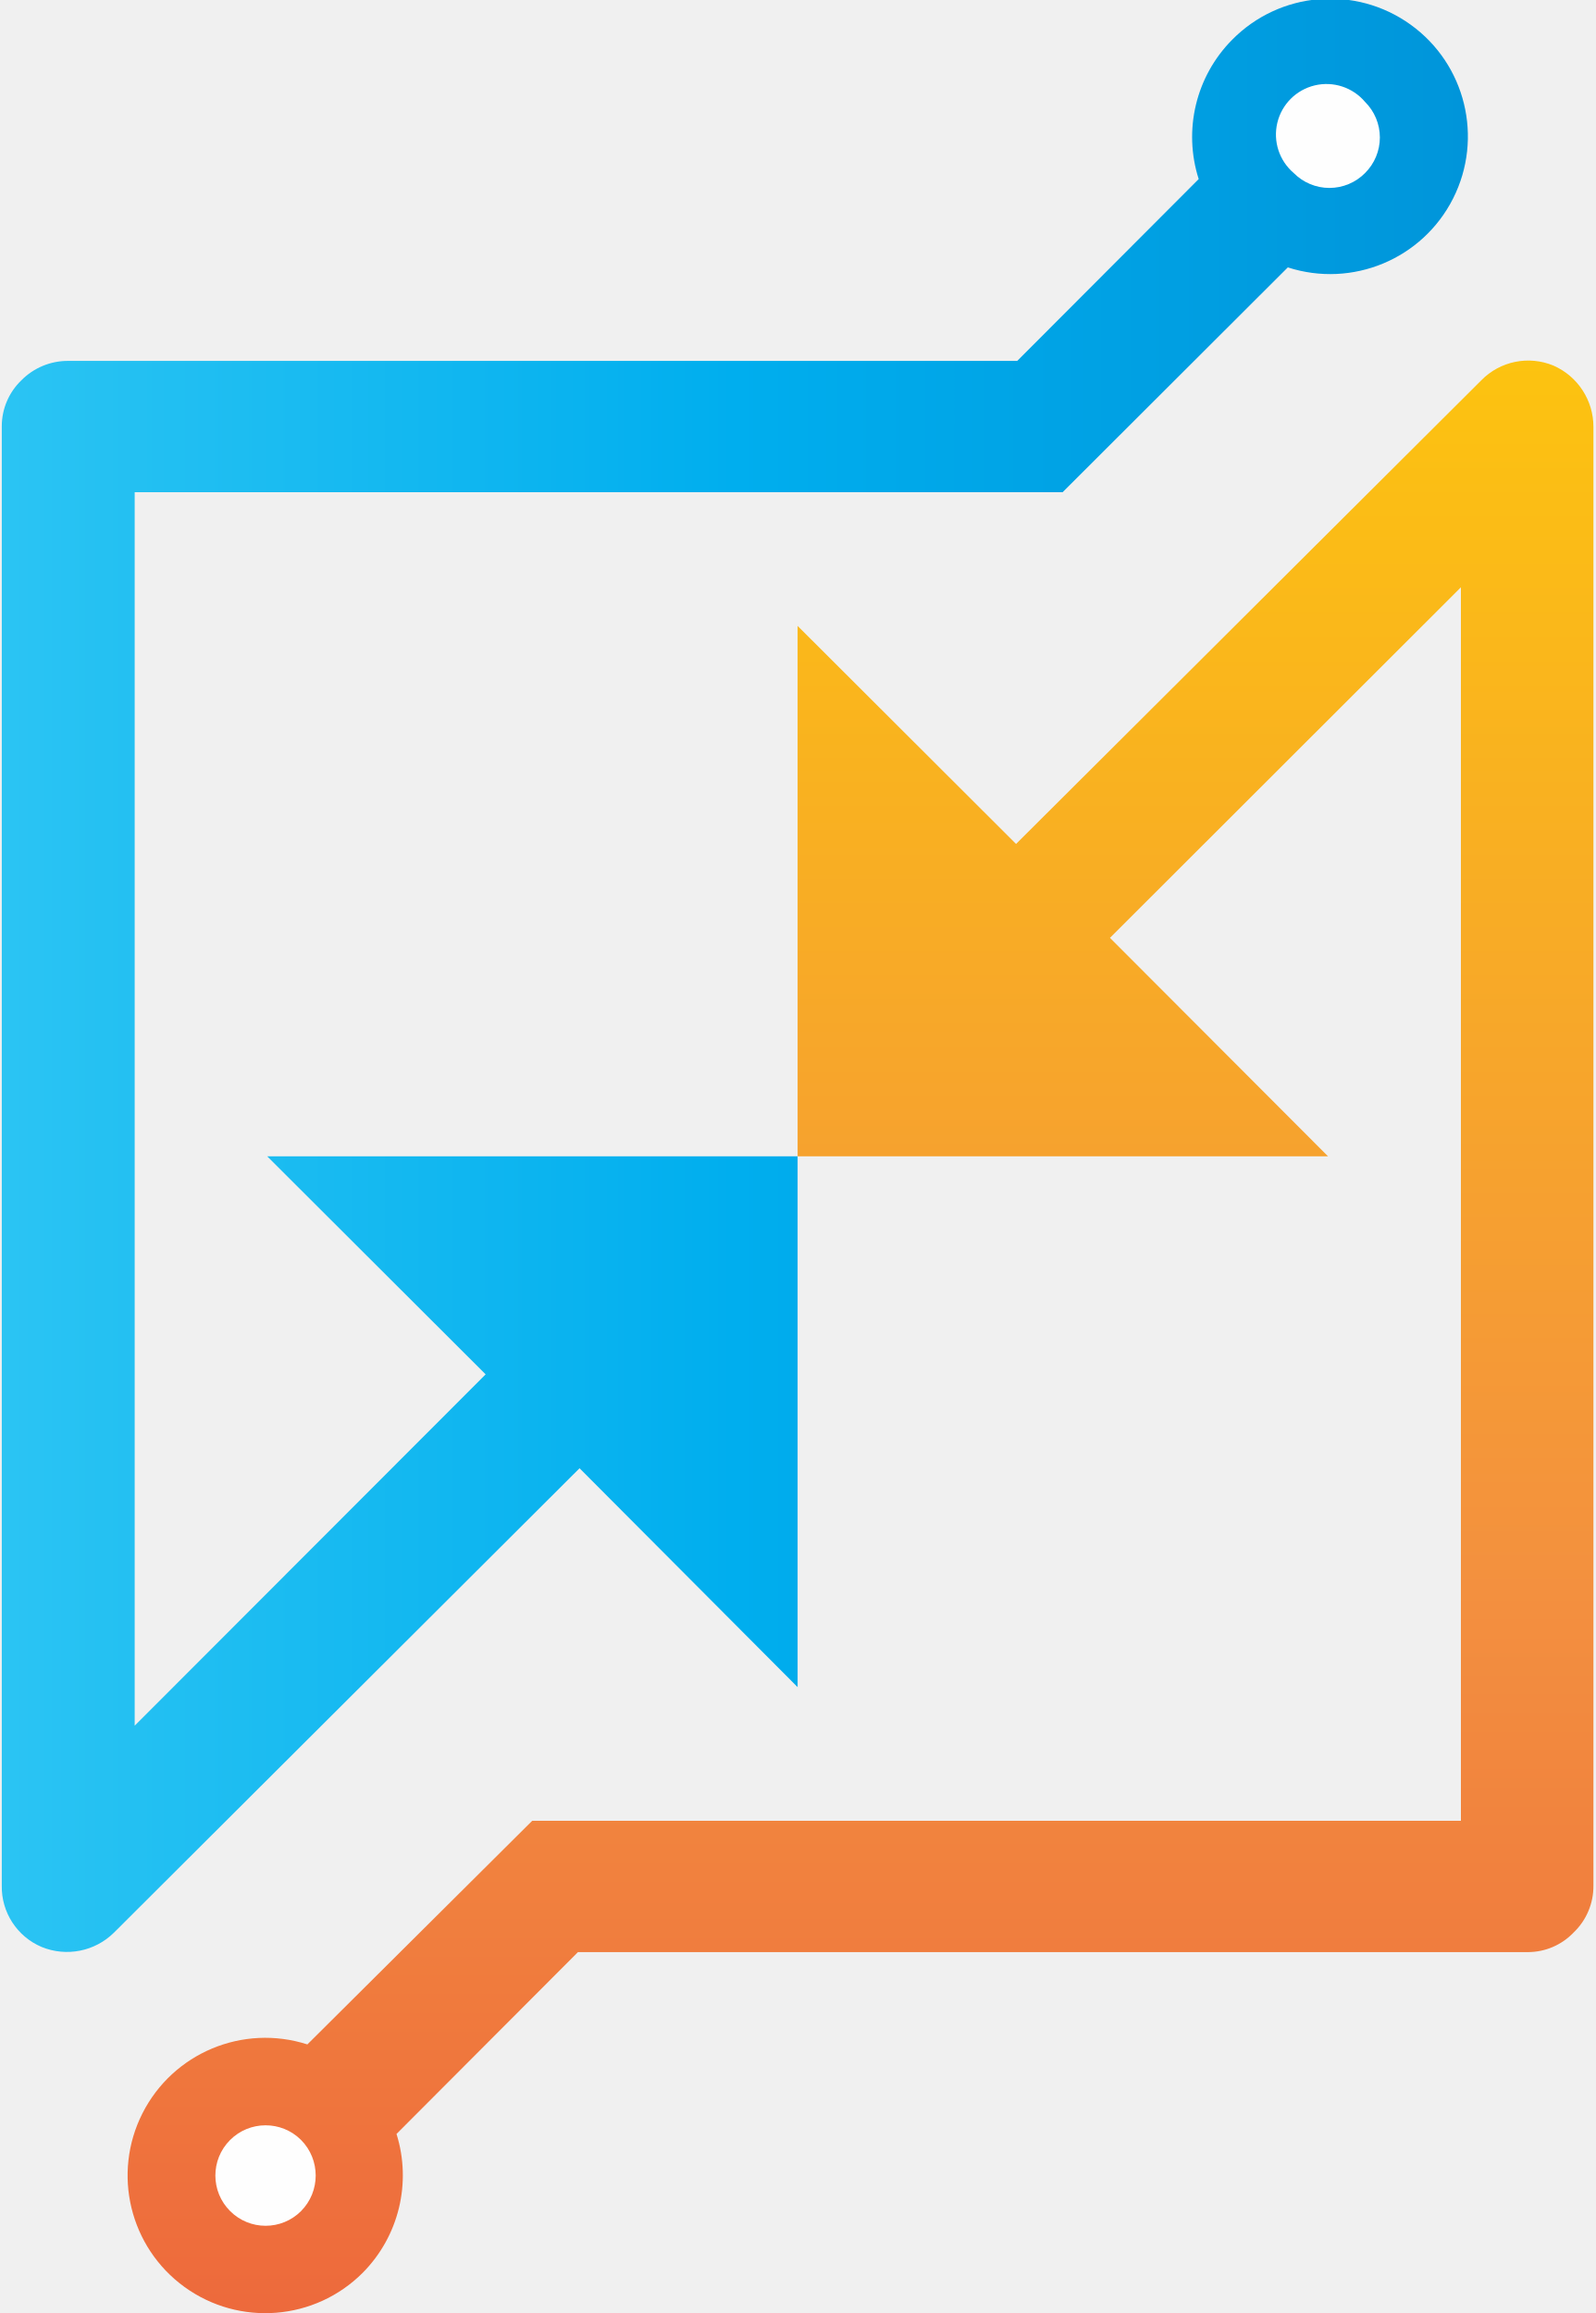
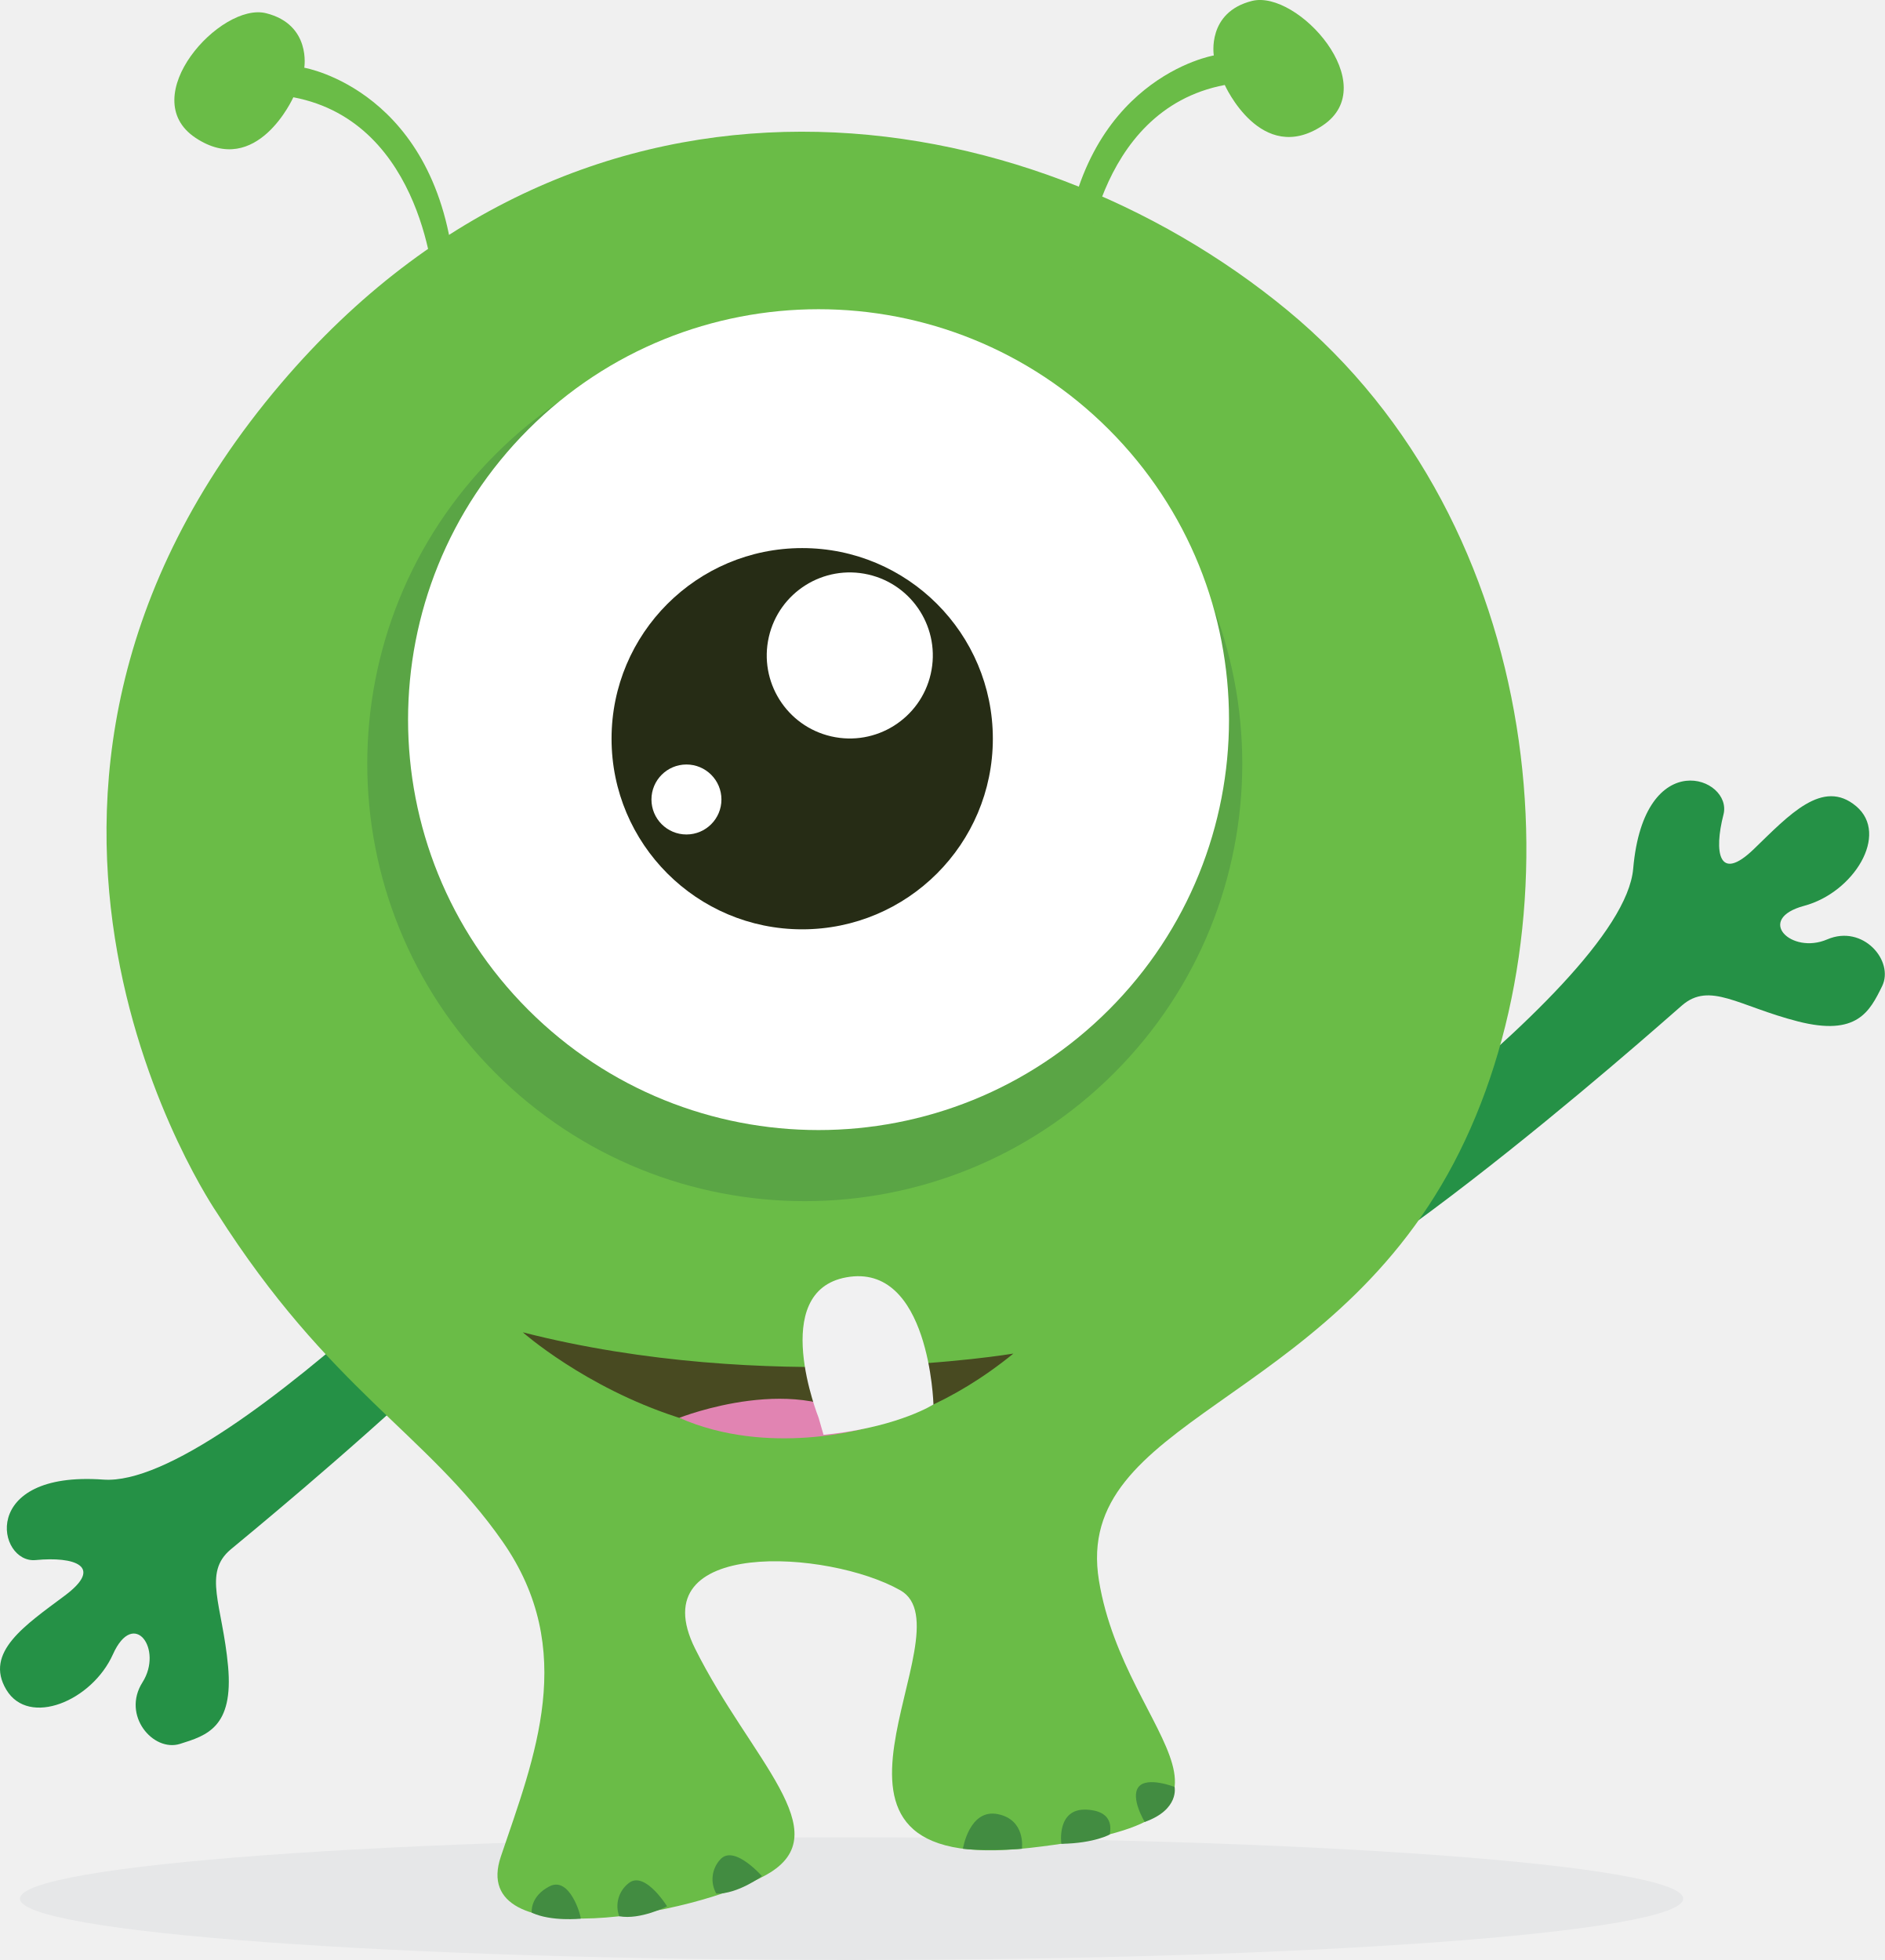
- <svg xmlns="http://www.w3.org/2000/svg" id="_11" data-name="11" width="40" height="58" viewBox="0 0 40 58.13">
+ <svg xmlns="http://www.w3.org/2000/svg" id="Layer_1" data-name="Layer 1" viewBox="0 0 979.76 1018.97">
  <defs>
    <style>
-             .cls-1,
-             .cls-2,
-             .cls-3 {
-                 fill-rule: evenodd;
-             }
- 
            .cls-1 {
-                 fill: url(#Blue);
+                 fill: #e6e7e8;
            }

            .cls-2 {
-                 fill: url(#Orange_Yellow);
+                 fill: #259146;
            }

            .cls-3 {
-                 fill: #fefefe;
+                 fill: #6abc47;
+             }
+ 
+             .cls-4 {
+                 fill: #5aa545;
+             }
+ 
+             .cls-5 {
+                 fill: #fff;
+             }
+ 
+             .cls-6 {
+                 fill: #262c15;
+             }
+ 
+             .cls-7 {
+                 fill: #484a21;
+             }
+ 
+             .cls-8 {
+                 fill: #428c41;
+             }
+ 
+             .cls-9 {
+                 fill: #e184b2;
+             }
+ 
+             .cls-10 {
+                 fill: #f1f1f2;
            }
        </style>
-     <linearGradient id="Blue" y1="24.53" x2="36.83" y2="24.53" gradientUnits="userSpaceOnUse">
-       <stop offset="0" stop-color="#2bc4f3" />
-       <stop offset="0.5" stop-color="#00aeee" />
-       <stop offset="1" stop-color="#0095da" />
-     </linearGradient>
-     <linearGradient id="Orange_Yellow" x1="21.59" y1="-17.38" x2="21.59" y2="68.25" gradientUnits="userSpaceOnUse">
-       <stop offset="0" stop-color="#fff33b" />
-       <stop offset="0.04" stop-color="#fee72e" />
-       <stop offset="0.12" stop-color="#fed51b" />
-       <stop offset="0.2" stop-color="#fdca10" />
-       <stop offset="0.28" stop-color="#fdc70c" />
-       <stop offset="0.67" stop-color="#f3903f" />
-       <stop offset="0.89" stop-color="#ed683c" />
-       <stop offset="1" stop-color="#e93e3a" />
-     </linearGradient>
  </defs>
-   <path class="cls-1" d="M12.16,34.54,3.34,43.37v-31H26.66l5.66-5.65A3.46,3.46,0,1,0,30.92,1a3.47,3.47,0,0,0-.84,3.5L25.52,9.07H1.67a1.64,1.64,0,0,0-1.18.49A1.6,1.6,0,0,0,0,10.71V47.39a1.64,1.64,0,0,0,1,1.54,1.68,1.68,0,0,0,1.82-.36L14.52,36.9,20,42.4V29.06H6.67Z" />
-   <path class="cls-2" d="M39,9.19a1.65,1.65,0,0,0-1.82.37L25.49,21.21,20,15.73V29.06H33.33l-5.48-5.49,8.82-8.81v31H13.33L7.68,51.38a3.46,3.46,0,1,0,1.39,5.74,3.48,3.48,0,0,0,.85-3.49l4.56-4.57H38.36a1.59,1.59,0,0,0,1.14-.49,1.61,1.61,0,0,0,.5-1.18V10.73A1.68,1.68,0,0,0,39,9.19Z" />
-   <path class="cls-3" d="M34.26,4.35a1.26,1.26,0,0,0,0-1.79,1.27,1.27,0,1,0-1.79,1.79,1.26,1.26,0,0,0,1.79,0Z" />
-   <path class="cls-3" d="M7.52,55.57a1.27,1.27,0,0,0,0-1.79,1.26,1.26,0,1,0-1.78,1.79,1.26,1.26,0,0,0,1.78,0Z" />
+   <ellipse class="cls-1" cx="442.65" cy="987.08" rx="432.28" ry="31.89" />
+   <path class="cls-2" d="M404.93,675.11S228.79,864.45,163.86,859.74s-55.2,43.76-35.19,41.83,35.65,3.12,15.2,18.43-42.16,29.51-30.45,49,44.51,5.85,55.39-18.4,26.26-2.62,15.37,14.54,5.53,36.36,19.49,32,27.91-8.62,25-40.39-13.29-48.46,1.42-60.75,202.69-165.66,207-216.76Z" transform="translate(-110.12 -90.52)" />
+   <path class="cls-2" d="M738.49,750.8S953.41,607,959.07,542.13,1011,494.58,1006,514s-2.58,35.7,15.79,17.94,35.82-36.93,53.19-22.28-1.3,44.87-27,51.77-6.75,25.51,11.91,17.48,35,11.23,28.56,24.33-13,26.2-43.86,18.27-45.73-20.82-60.2-8.25S788.62,787.08,737.49,783.22Z" transform="translate(-110.12 -90.52)" />
+   <path class="cls-3" d="M222.86,721S73.77,504.35,256.25,289.81C415,103.24,644.08,140.17,779.37,251.87s153.39,316.52,86.38,443.4-198.17,132.94-184.38,217,99.67,123.52-35.88,138.93-30.07-112.72-67.35-133.9S442.69,890,471.45,947.64s75.31,95.74,37.42,117.33-155.85,42.36-138.41-9.25,40.34-107.33.82-163.89S281.49,813.25,222.86,721Z" transform="translate(-110.12 -90.52)" />
+   <circle class="cls-4" cx="528.45" cy="487.56" r="227.42" transform="translate(-300.1 425.95) rotate(-45)" />
+   <circle class="cls-5" cx="535.61" cy="464.64" r="213.37" transform="translate(-281.8 424.31) rotate(-45)" />
+   <circle class="cls-6" cx="416.99" cy="384.04" r="99.1" />
+   <circle class="cls-5" cx="551.86" cy="431.3" r="43.16" transform="translate(-101.66 782.69) rotate(-77.13)" />
+   <circle class="cls-5" cx="356.82" cy="415.64" r="18.19" />
+   <path class="cls-7" d="M381.89,783.17S510.43,897,636.9,794.22C636.9,794.22,509.45,815.82,381.89,783.17Z" transform="translate(-110.12 -90.52)" />
+   <path class="cls-3" d="M335.83,240.3s-4.73-86.22-73.23-99.21c0,0-18.9,42.25-50.79,21.12s13-70.73,36.62-64.82,19.86,28.34,19.86,28.34,69.9,11.81,78.17,107.48Z" transform="translate(-110.12 -90.52)" />
+   <path class="cls-3" d="M673.54,233.91s4.72-86.22,73.23-99.21c0,0,18.89,42.25,50.78,21.13s-13-70.74-36.61-64.83-19.87,28.35-19.87,28.35-69.89,11.81-78.16,107.47Z" transform="translate(-110.12 -90.52)" />
+   <path class="cls-8" d="M386.52,1084.87s-1.09-8.37,9.25-13.68S412,1085.84,412,1088C412,1088,396.61,1089.63,386.52,1084.87Z" transform="translate(-110.12 -90.52)" />
+   <path class="cls-8" d="M432,1086.75a15.1,15.1,0,0,1,4.87-17.17c8.85-7.26,21.47,14.41,20,12C456.93,1081.6,443,1088.74,432,1086.75Z" transform="translate(-110.12 -90.52)" />
+   <path class="cls-8" d="M482.48,1075a15.1,15.1,0,0,1,2-17.73c7.56-8.6,23.52,10.74,21.7,8.62C506.2,1065.93,493.63,1075.23,482.48,1075Z" transform="translate(-110.12 -90.52)" />
+   <path class="cls-8" d="M610.65,1051.65s3.32-20.91,18.08-18,12.59,18,12.59,18S623.87,1053.08,610.65,1051.65Z" transform="translate(-110.12 -90.52)" />
+   <path class="cls-8" d="M661.81,1049.09s-2.66-18.65,13.28-17.76,11.49,12.93,12,12.8S679.24,1048.83,661.81,1049.09Z" transform="translate(-110.12 -90.52)" />
+   <path class="cls-8" d="M705.16,1037.72s-7.63-12.59-3.2-18.2,18.73,0,18.73,0S723.25,1031.32,705.16,1037.72Z" transform="translate(-110.12 -90.52)" />
+   <path class="cls-9" d="M463.23,827.63s64-25.35,98.09,5C561.32,832.65,509.81,848.21,463.23,827.63Z" transform="translate(-110.12 -90.52)" />
+   <path class="cls-10" d="M535.66,827.63S509.4,762,550,754.59c43.3-7.93,45.34,66.09,45.34,66.09s-17.25,11-52,15.21c-1.35.16-5.15.56-5.15.56Z" transform="translate(-110.12 -90.52)" />
</svg>
